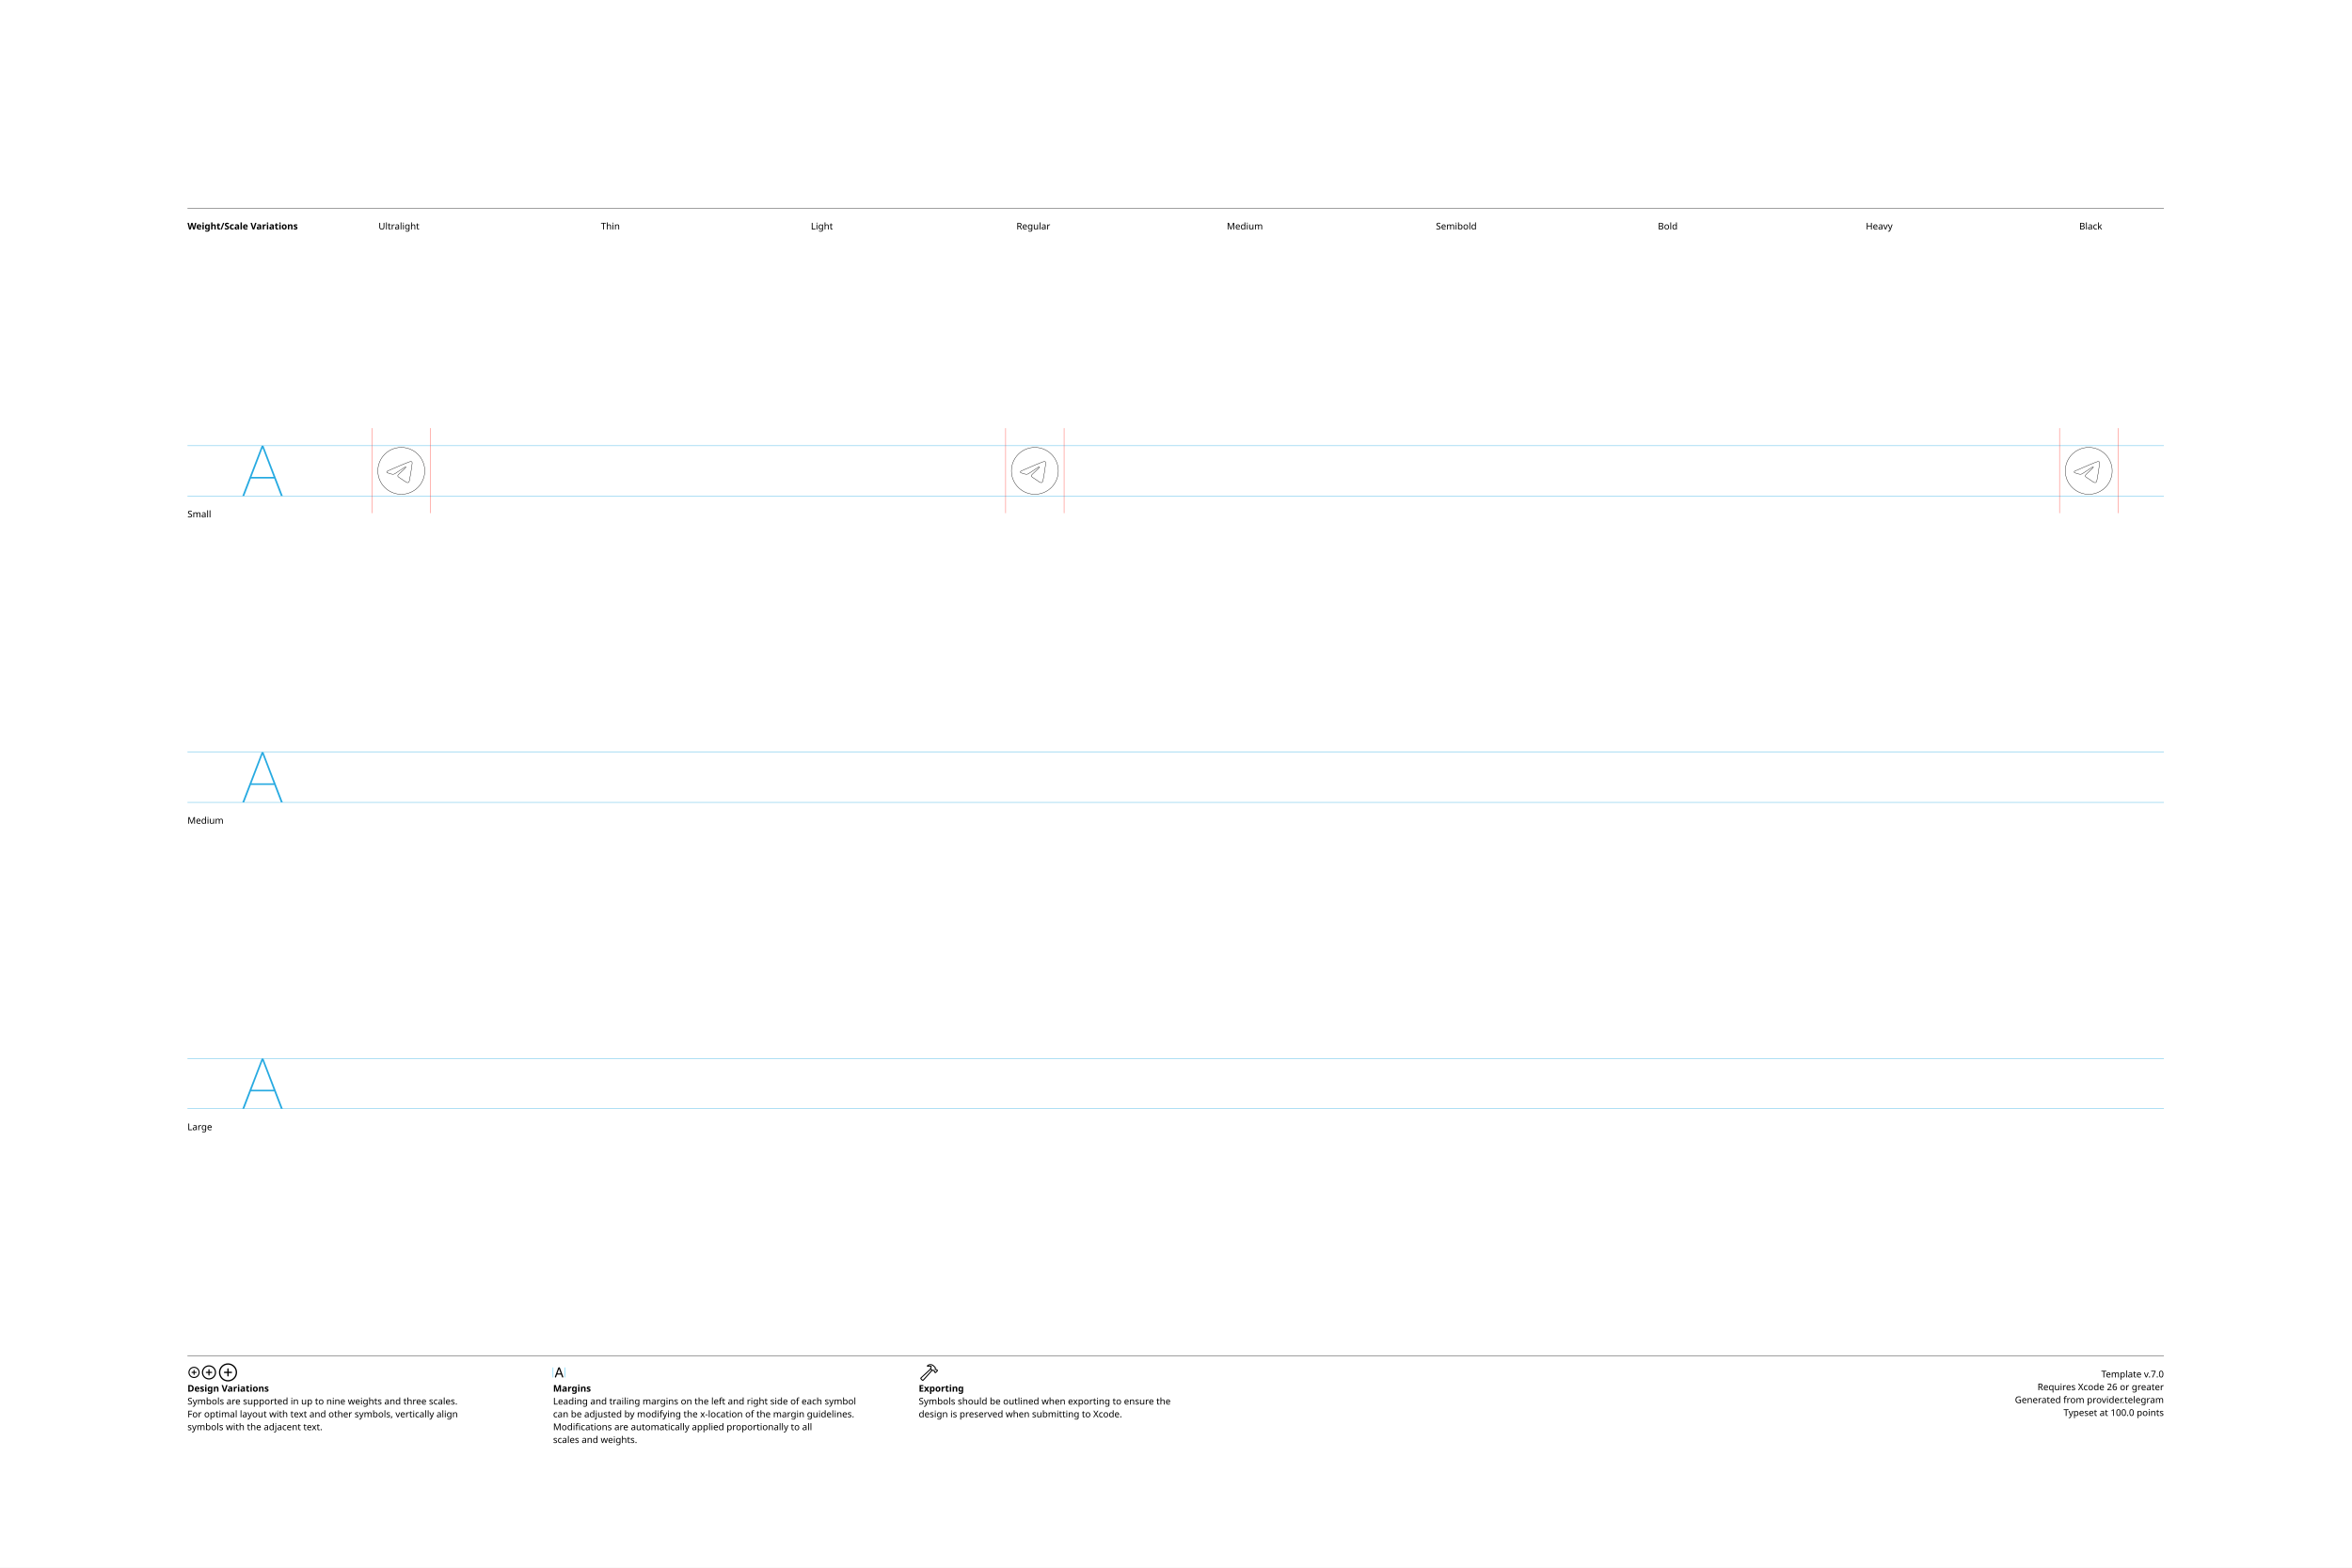
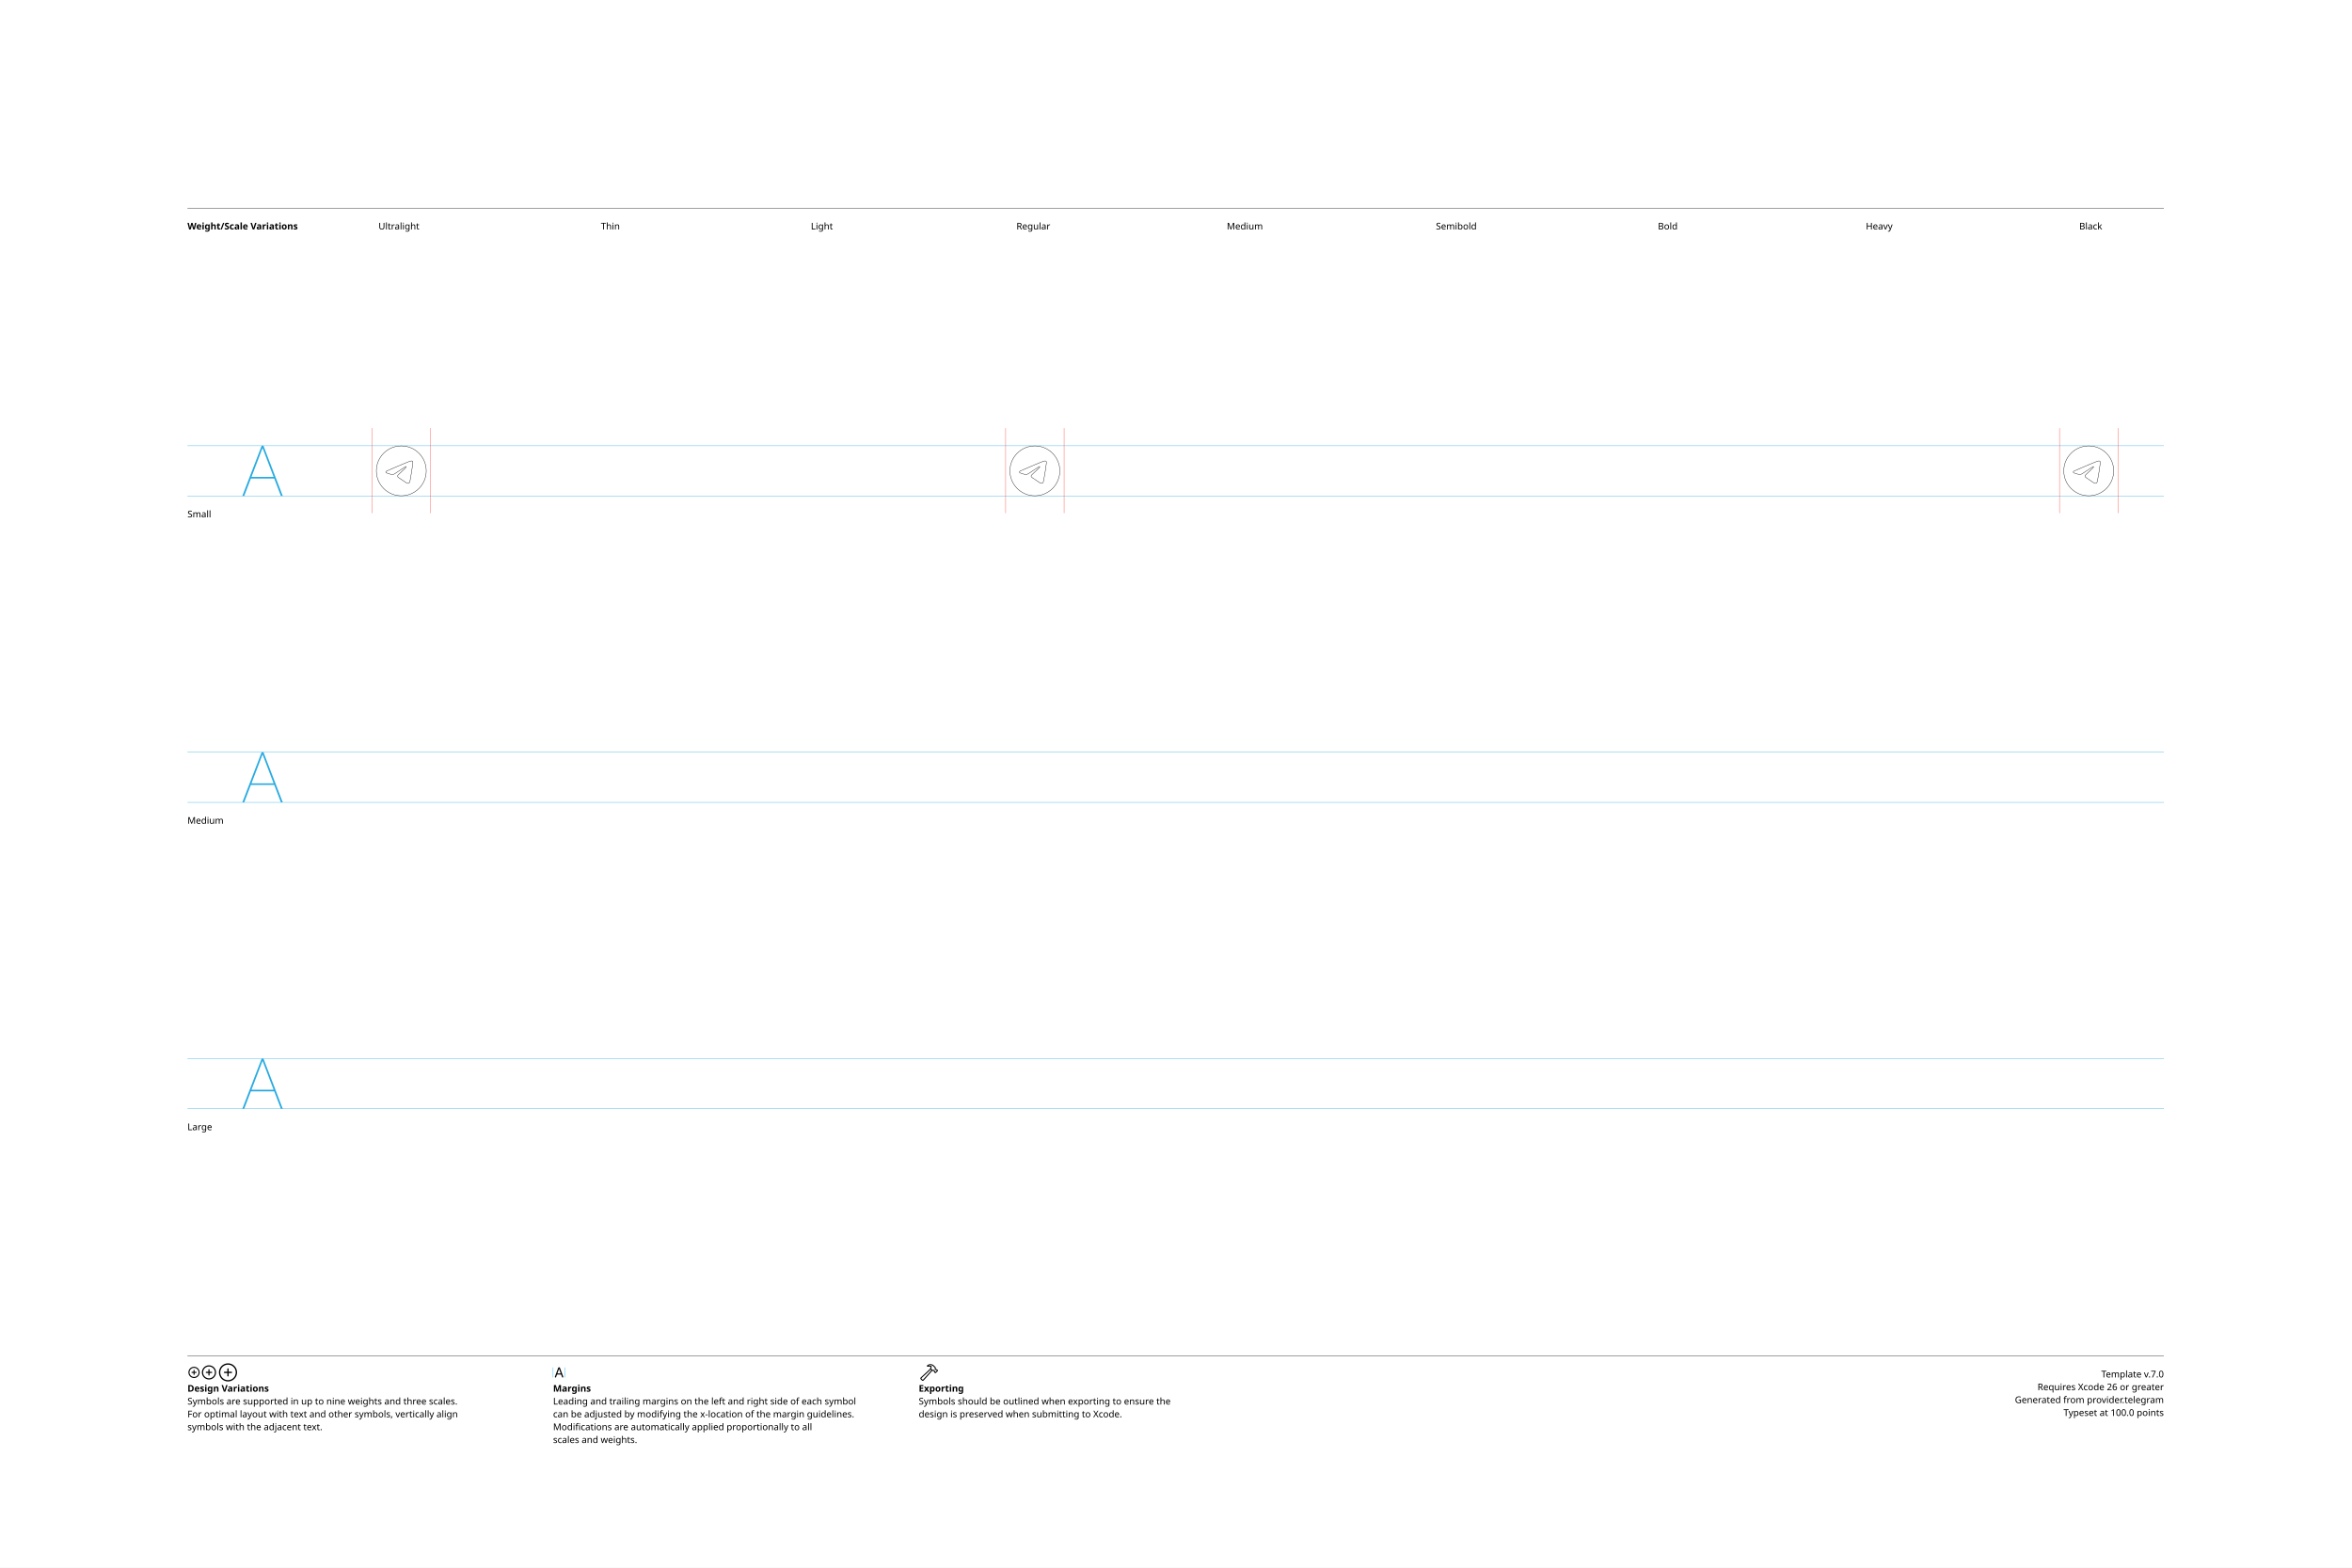
<svg xmlns="http://www.w3.org/2000/svg" version="1.1" viewBox="0 0 3300 2200">
  <style>.defaults {-sfsymbols-variable-value-mode:color;-sfsymbols-draw-reverses-motion-groups:false}

.monochrome-0 {-sfsymbols-motion-group:0}

.multicolor-0:tintColor {-sfsymbols-motion-group:0}

.hierarchical-0:primary {-sfsymbols-motion-group:0}

.SFSymbolsPreviewWireframe {fill:none;opacity:1.0;stroke:black;stroke-width:0.5}
</style>
  <g id="Notes">
    <rect height="2200" id="artboard" style="fill:white;opacity:1" width="3300" x="0" y="0" />
    <line style="fill:none;stroke:black;opacity:1;stroke-width:0.5;" x1="263" x2="3036" y1="292" y2="292" />
    <text style="stroke:none;fill:black;font-family:sans-serif;font-size:13;font-weight:bold;" transform="matrix(1 0 0 1 263 322)">Weight/Scale Variations</text>
    <text style="stroke:none;fill:black;font-family:sans-serif;font-size:13;text-anchor:middle;" transform="matrix(1 0 0 1 559.711 322)">Ultralight</text>
    <text style="stroke:none;fill:black;font-family:sans-serif;font-size:13;text-anchor:middle;" transform="matrix(1 0 0 1 856.422 322)">Thin</text>
    <text style="stroke:none;fill:black;font-family:sans-serif;font-size:13;text-anchor:middle;" transform="matrix(1 0 0 1 1153.13 322)">Light</text>
    <text style="stroke:none;fill:black;font-family:sans-serif;font-size:13;text-anchor:middle;" transform="matrix(1 0 0 1 1449.84 322)">Regular</text>
    <text style="stroke:none;fill:black;font-family:sans-serif;font-size:13;text-anchor:middle;" transform="matrix(1 0 0 1 1746.56 322)">Medium</text>
    <text style="stroke:none;fill:black;font-family:sans-serif;font-size:13;text-anchor:middle;" transform="matrix(1 0 0 1 2043.27 322)">Semibold</text>
    <text style="stroke:none;fill:black;font-family:sans-serif;font-size:13;text-anchor:middle;" transform="matrix(1 0 0 1 2339.98 322)">Bold</text>
    <text style="stroke:none;fill:black;font-family:sans-serif;font-size:13;text-anchor:middle;" transform="matrix(1 0 0 1 2636.69 322)">Heavy</text>
    <text style="stroke:none;fill:black;font-family:sans-serif;font-size:13;text-anchor:middle;" transform="matrix(1 0 0 1 2933.4 322)">Black</text>
    <line style="fill:none;stroke:black;opacity:1;stroke-width:0.5;" x1="263" x2="3036" y1="1903" y2="1903" />
    <g transform="matrix(0.2 0 0 0.2 263 1933)">
      <path d="m46.24 4.15c21.777 0 39.453-17.627 39.453-39.404s-17.676-39.404-39.453-39.404c-21.729 0-39.404 17.627-39.404 39.404s17.676 39.404 39.404 39.404Zm0-7.422c-17.676 0-31.934-14.307-31.934-31.982s14.258-31.982 31.934-31.982 31.982 14.307 31.982 31.982-14.307 31.982-31.982 31.982Zm3.613-17.773v-28.467c0-2.246-1.465-3.76-3.711-3.76-2.148 0-3.613 1.514-3.613 3.76v28.467c0 2.197 1.465 3.711 3.613 3.711 2.246 0 3.711-1.514 3.711-3.711Zm-17.822-10.596h28.418c2.197 0 3.711-1.465 3.711-3.613 0-2.197-1.514-3.711-3.711-3.711h-28.418c-2.246 0-3.76 1.514-3.76 3.711 0 2.148 1.514 3.613 3.76 3.613Z" />
    </g>
    <g transform="matrix(0.2 0 0 0.2 281.506 1933)">
      <path d="m58.545 14.551c27.49 0 49.805-22.314 49.805-49.805s-22.314-49.805-49.805-49.805-49.805 22.314-49.805 49.805 22.314 49.805 49.805 49.805Zm0-8.301c-22.949 0-41.504-18.555-41.504-41.504s18.555-41.504 41.504-41.504 41.504 18.555 41.504 41.504-18.555 41.504-41.504 41.504Zm4.053-23.096v-36.914c0-2.49-1.709-4.199-4.15-4.199-2.393 0-4.053 1.709-4.053 4.199v36.914c0 2.441 1.66 4.15 4.053 4.15 2.441 0 4.15-1.66 4.15-4.15Zm-22.559-14.404h36.963c2.441 0 4.15-1.611 4.15-4.004 0-2.441-1.709-4.15-4.15-4.15h-36.963c-2.49 0-4.15 1.709-4.15 4.15 0 2.393 1.66 4.004 4.15 4.004Z" />
    </g>
    <g transform="matrix(0.2 0 0 0.2 304.924 1933)">
      <path d="m74.853 28.32c35.107 0 63.623-28.467 63.623-63.574s-28.516-63.623-63.623-63.623-63.574 28.516-63.574 63.623 28.467 63.574 63.574 63.574Zm0-9.082c-30.127 0-54.492-24.365-54.492-54.492s24.365-54.492 54.492-54.492 54.492 24.365 54.492 54.492-24.365 54.492-54.492 54.492Zm4.443-30.322v-48.486c0-2.734-1.855-4.639-4.541-4.639-2.588 0-4.443 1.904-4.443 4.639v48.486c0 2.686 1.855 4.59 4.443 4.59 2.686 0 4.541-1.855 4.541-4.59Zm-28.711-19.775h48.486c2.686 0 4.59-1.807 4.59-4.395 0-2.734-1.855-4.59-4.59-4.59h-48.486c-2.734 0-4.59 1.855-4.59 4.59 0 2.588 1.855 4.395 4.59 4.395Z" />
    </g>
    <text style="stroke:none;fill:black;font-family:sans-serif;font-size:13;font-weight:bold;" transform="matrix(1 0 0 1 263 1953)">Design Variations</text>
    <text style="stroke:none;fill:black;font-family:sans-serif;font-size:13;" transform="matrix(1 0 0 1 263 1971)">Symbols are supported in up to nine weights and three scales.</text>
    <text style="stroke:none;fill:black;font-family:sans-serif;font-size:13;" transform="matrix(1 0 0 1 263 1989)">For optimal layout with text and other symbols, vertically align</text>
    <text style="stroke:none;fill:black;font-family:sans-serif;font-size:13;" transform="matrix(1 0 0 1 263 2007)">symbols with the adjacent text.</text>
    <line style="fill:none;stroke:#00AEEF;stroke-width:0.5;opacity:1.0;" x1="776" x2="776" y1="1919" y2="1933" />
    <g transform="matrix(0.2 0 0 0.2 776 1933)">
      <path d="m16.553 0.781c2.588 0 3.857-0.977 4.785-3.711l20.557-57.52h0.244l20.605 57.52c0.928 2.734 2.197 3.711 4.736 3.711 2.588 0 4.248-1.562 4.248-4.004 0-0.83-0.146-1.611-0.537-2.637l-22.9-60.986c-1.123-2.979-3.125-4.492-6.25-4.492-3.027 0-5.078 1.465-6.152 4.443l-22.9 61.084c-0.391 1.025-0.537 1.807-0.537 2.637 0 2.441 1.562 3.955 4.102 3.955Zm10.205-20.947h30.664c2.002 0 3.662-1.66 3.662-3.662 0-2.051-1.66-3.662-3.662-3.662h-30.664c-2.002 0-3.662 1.611-3.662 3.662 0 2.002 1.66 3.662 3.662 3.662Z" />
    </g>
    <line style="fill:none;stroke:#00AEEF;stroke-width:0.5;opacity:1.0;" x1="792.836" x2="792.836" y1="1919" y2="1933" />
    <text style="stroke:none;fill:black;font-family:sans-serif;font-size:13;font-weight:bold;" transform="matrix(1 0 0 1 776 1953)">Margins</text>
    <text style="stroke:none;fill:black;font-family:sans-serif;font-size:13;" transform="matrix(1 0 0 1 776 1971)">Leading and trailing margins on the left and right side of each symbol</text>
    <text style="stroke:none;fill:black;font-family:sans-serif;font-size:13;" transform="matrix(1 0 0 1 776 1989)">can be adjusted by modifying the x-location of the margin guidelines.</text>
    <text style="stroke:none;fill:black;font-family:sans-serif;font-size:13;" transform="matrix(1 0 0 1 776 2007)">Modifications are automatically applied proportionally to all</text>
    <text style="stroke:none;fill:black;font-family:sans-serif;font-size:13;" transform="matrix(1 0 0 1 776 2025)">scales and weights.</text>
    <g transform="matrix(0.2 0 0 0.2 1289 1933)">
      <path d="m14.209 13.135 7.861 7.861c4.297 4.395 9.326 4.102 13.867-1.025l60.693-68.213-4.883-4.883-60.254 67.676c-1.807 1.953-3.467 2.441-5.811 0.098l-5.176-5.127c-2.295-2.295-1.807-3.955 0.195-5.811l67.481-62.158-4.883-4.834-68.066 62.598c-4.98 4.59-5.322 9.473-1.025 13.818Zm44.873-97.461c-2.051 2.002-2.246 4.883-1.074 6.787 1.123 1.807 3.467 3.027 6.592 2.246 5.859-1.66 12.598-2.393 18.896 0.928l-2.686 7.129c-1.611 4.004-0.732 6.885 1.709 9.424l10.254 10.303c2.344 2.393 4.541 2.441 7.08 1.953l4.443-0.732 2.588 2.539-0.195 2.246c-0.098 2.295 0.537 4.297 2.783 6.494l3.369 3.32c2.295 2.295 5.518 2.49 7.812 0.195l12.988-13.037c2.295-2.344 2.148-5.371-0.195-7.666l-3.418-3.418c-2.197-2.197-4.053-3.027-6.348-2.881l-2.344 0.244-2.441-2.441 1.025-4.688c0.635-2.734-0.244-4.98-2.881-7.617l-11.279-11.182c-12.94-12.842-35.596-11.035-46.68-0.146Zm7.08 2.051c8.789-6.396 25.977-5.664 33.691 1.953l12.305 12.207c1.025 1.025 1.221 1.807 0.928 3.32l-1.465 6.641 6.738 6.689 4.395-0.244c1.123-0.049 1.514 0.049 2.344 0.879l2.539 2.49-10.84 10.84-2.49-2.49c-0.83-0.879-0.977-1.221-0.928-2.393l0.293-4.346-6.689-6.738-6.836 1.172c-1.416 0.293-2.051 0.195-3.174-0.879l-8.936-8.887c-1.074-1.025-1.172-1.709-0.488-3.369l4.59-11.475c-6.104-6.348-17.041-7.52-25.586-4.59-0.684 0.244-0.928-0.391-0.391-0.781Z" />
    </g>
    <text style="stroke:none;fill:black;font-family:sans-serif;font-size:13;font-weight:bold;" transform="matrix(1 0 0 1 1289 1953)">Exporting</text>
    <text style="stroke:none;fill:black;font-family:sans-serif;font-size:13;" transform="matrix(1 0 0 1 1289 1971)">Symbols should be outlined when exporting to ensure the</text>
    <text style="stroke:none;fill:black;font-family:sans-serif;font-size:13;" transform="matrix(1 0 0 1 1289 1989)">design is preserved when submitting to Xcode.</text>
    <text id="template-version" style="stroke:none;fill:black;font-family:sans-serif;font-size:13;text-anchor:end;" transform="matrix(1 0 0 1 3036 1933)">Template v.7.0</text>
    <text style="stroke:none;fill:black;font-family:sans-serif;font-size:13;text-anchor:end;" transform="matrix(1 0 0 1 3036 1951)">Requires Xcode 26 or greater</text>
    <text id="descriptive-name" style="stroke:none;fill:black;font-family:sans-serif;font-size:13;text-anchor:end;" transform="matrix(1 0 0 1 3036 1969)">Generated from provider.telegram</text>
    <text style="stroke:none;fill:black;font-family:sans-serif;font-size:13;text-anchor:end;" transform="matrix(1 0 0 1 3036 1987)">Typeset at 100.0 points</text>
    <text style="stroke:none;fill:black;font-family:sans-serif;font-size:13;" transform="matrix(1 0 0 1 263 726)">Small</text>
    <text style="stroke:none;fill:black;font-family:sans-serif;font-size:13;" transform="matrix(1 0 0 1 263 1156)">Medium</text>
    <text style="stroke:none;fill:black;font-family:sans-serif;font-size:13;" transform="matrix(1 0 0 1 263 1586)">Large</text>
  </g>
  <g id="Guides">
    <g id="H-reference" style="fill:#27AAE1;stroke:none;" transform="matrix(1 0 0 1 339 696)">
      <path d="M0.994 0L3.638 0L29.328-67.132L30.03-67.132L30.03-70.459L28.123-70.459ZM11.688-24.48L46.981-24.48L46.231-26.729L12.438-26.729ZM55.12 0L57.764 0L30.638-70.459L29.433-70.459L29.433-67.132Z" />
    </g>
    <line id="Baseline-S" style="fill:none;stroke:#27AAE1;opacity:1;stroke-width:0.5;" x1="263" x2="3036" y1="696" y2="696" />
    <line id="Capline-S" style="fill:none;stroke:#27AAE1;opacity:1;stroke-width:0.5;" x1="263" x2="3036" y1="625.541" y2="625.541" />
    <g id="H-reference" style="fill:#27AAE1;stroke:none;" transform="matrix(1 0 0 1 339 1126)">
      <path d="M0.994 0L3.638 0L29.328-67.132L30.03-67.132L30.03-70.459L28.123-70.459ZM11.688-24.48L46.981-24.48L46.231-26.729L12.438-26.729ZM55.12 0L57.764 0L30.638-70.459L29.433-70.459L29.433-67.132Z" />
    </g>
    <line id="Baseline-M" style="fill:none;stroke:#27AAE1;opacity:1;stroke-width:0.5;" x1="263" x2="3036" y1="1126" y2="1126" />
    <line id="Capline-M" style="fill:none;stroke:#27AAE1;opacity:1;stroke-width:0.5;" x1="263" x2="3036" y1="1055.54" y2="1055.54" />
    <g id="H-reference" style="fill:#27AAE1;stroke:none;" transform="matrix(1 0 0 1 339 1556)">
      <path d="M0.994 0L3.638 0L29.328-67.132L30.03-67.132L30.03-70.459L28.123-70.459ZM11.688-24.48L46.981-24.48L46.231-26.729L12.438-26.729ZM55.12 0L57.764 0L30.638-70.459L29.433-70.459L29.433-67.132Z" />
    </g>
    <line id="Baseline-L" style="fill:none;stroke:#27AAE1;opacity:1;stroke-width:0.5;" x1="263" x2="3036" y1="1556" y2="1556" />
    <line id="Capline-L" style="fill:none;stroke:#27AAE1;opacity:1;stroke-width:0.5;" x1="263" x2="3036" y1="1485.54" y2="1485.54" />
    <line id="left-margin-Ultralight-S" style="fill:none;stroke:#FF3B30;stroke-width:0.5;opacity:1.0;" x1="522.047" x2="522.047" y1="600.785" y2="720.121" />
    <line id="right-margin-Ultralight-S" style="fill:none;stroke:#FF3B30;stroke-width:0.5;opacity:1.0;" x1="604.047" x2="604.047" y1="600.785" y2="720.121" />
    <line id="left-margin-Regular-S" style="fill:none;stroke:#FF3B30;stroke-width:0.5;opacity:1.0;" x1="1410.980" x2="1410.980" y1="600.785" y2="720.121" />
    <line id="right-margin-Regular-S" style="fill:none;stroke:#FF3B30;stroke-width:0.5;opacity:1.0;" x1="1492.980" x2="1492.980" y1="600.785" y2="720.121" />
    <line id="left-margin-Black-S" style="fill:none;stroke:#FF3B30;stroke-width:0.5;opacity:1.0;" x1="2889.630" x2="2889.630" y1="600.785" y2="720.121" />
    <line id="right-margin-Black-S" style="fill:none;stroke:#FF3B30;stroke-width:0.5;opacity:1.0;" x1="2971.630" x2="2971.630" y1="600.785" y2="720.121" />
  </g>
  <g id="Symbols">
    <g id="Ultralight-S" transform="matrix(1 0 0 1 522.047 696)">
-       <path class="monochrome-0 multicolor-0:tintColor hierarchical-0:primary SFSymbolsPreviewWireframe" d="M 40.846 -68.129 A 32.9 32.9 0 0 0 8.1 -35.23 a 32.9 32.9 0 0 0 32.9 32.9 32.9 32.9 0 0 0 32.9 -32.9 A 32.9 32.9 0 0 0 41 -68.129 a 32.9 32.9 0 0 0 -0.153 0 z m 13.604 19.806 c 0.274 -0.005 0.88 0.063 1.275 0.384 a 1.387 1.387 0 0 1 0.469 0.891 c 0.044 0.255 0.099 0.839 0.055 1.294 -0.493 5.204 -2.638 17.826 -3.729 23.652 -0.461 2.467 -1.368 3.293 -2.248 3.372 -1.908 0.178 -3.358 -1.261 -5.209 -2.473 -2.895 -1.9 -4.532 -3.082 -7.342 -4.935 -3.249 -2.139 -1.143 -3.317 0.707 -5.237 0.485 -0.504 8.902 -8.162 9.067 -8.856 0.019 -0.088 0.038 -0.411 -0.153 -0.581 s -0.477 -0.112 -0.683 -0.066 c -0.291 0.066 -4.916 3.126 -13.876 9.171 -1.316 0.905 -2.503 1.343 -3.57 1.316 -1.173 -0.022 -3.433 -0.661 -5.113 -1.206 -2.062 -0.672 -3.699 -1.025 -3.556 -2.163 0.074 -0.592 0.891 -1.198 2.448 -1.818 9.59 -4.178 15.984 -6.934 19.186 -8.263 9.135 -3.8 11.035 -4.461 12.272 -4.483 z" />
+       <path class="monochrome-0 multicolor-0:tintColor hierarchical-0:primary SFSymbolsPreviewWireframe" d="M40.837 -70.229C21.571 -70.14 6 -54.496 6 -35.23C6 -35.23 6 -35.23 6 -35.229C6 -15.9 21.67 -0.23 41 -0.23C50.283 -0.23 59.185 -3.917 65.749 -10.481C72.312 -17.045 76 -25.947 76 -35.229C76 -54.559 60.33 -70.229 41 -70.229C40.973 -70.229 40.946 -70.23 40.918 -70.23C40.891 -70.23 40.864 -70.229 40.837 -70.229ZM55.309 -49.159C55.319 -49.16 55.33 -49.16 55.342 -49.16C55.646 -49.16 56.26 -49.08 56.665 -48.751C56.944 -48.509 57.122 -48.171 57.164 -47.803C57.199 -47.603 57.24 -47.21 57.24 -46.823C57.24 -46.688 57.235 -46.552 57.222 -46.427C56.697 -40.891 54.417 -27.462 53.256 -21.264C52.766 -18.639 51.8 -17.762 50.864 -17.677C50.748 -17.666 50.634 -17.661 50.522 -17.661C48.657 -17.661 47.179 -19.092 45.322 -20.308C42.242 -22.329 40.501 -23.586 37.511 -25.558C36.204 -26.419 35.712 -27.133 35.712 -27.8C35.712 -28.895 37.04 -29.86 38.264 -31.129C38.78 -31.665 47.734 -39.812 47.909 -40.55C47.915 -40.578 47.922 -40.629 47.922 -40.691C47.922 -40.836 47.889 -41.042 47.746 -41.168C47.642 -41.26 47.512 -41.289 47.381 -41.289C47.255 -41.289 47.127 -41.262 47.02 -41.238C46.711 -41.168 41.79 -37.913 32.259 -31.482C30.9 -30.548 29.67 -30.08 28.562 -30.08C28.528 -30.08 28.495 -30.081 28.461 -30.082C27.213 -30.105 24.81 -30.785 23.022 -31.365C20.918 -32.05 19.23 -32.425 19.23 -33.523C19.23 -33.569 19.233 -33.617 19.239 -33.666C19.318 -34.296 20.187 -34.941 21.843 -35.6C32.046 -40.045 38.848 -42.976 42.254 -44.391C51.972 -48.433 53.994 -49.136 55.309 -49.16L55.309 -49.159Z" />
    </g>
    <g id="Regular-S" transform="matrix(1 0 0 1 1410.98 696)">
-       <path class="monochrome-0 multicolor-0:tintColor hierarchical-0:primary SFSymbolsPreviewWireframe" d="M 40.846 -68.129 A 32.9 32.9 0 0 0 8.1 -35.23 a 32.9 32.9 0 0 0 32.9 32.9 32.9 32.9 0 0 0 32.9 -32.9 A 32.9 32.9 0 0 0 41 -68.129 a 32.9 32.9 0 0 0 -0.153 0 z m 13.604 19.806 c 0.274 -0.005 0.88 0.063 1.275 0.384 a 1.387 1.387 0 0 1 0.469 0.891 c 0.044 0.255 0.099 0.839 0.055 1.294 -0.493 5.204 -2.638 17.826 -3.729 23.652 -0.461 2.467 -1.368 3.293 -2.248 3.372 -1.908 0.178 -3.358 -1.261 -5.209 -2.473 -2.895 -1.9 -4.532 -3.082 -7.342 -4.935 -3.249 -2.139 -1.143 -3.317 0.707 -5.237 0.485 -0.504 8.902 -8.162 9.067 -8.856 0.019 -0.088 0.038 -0.411 -0.153 -0.581 s -0.477 -0.112 -0.683 -0.066 c -0.291 0.066 -4.916 3.126 -13.876 9.171 -1.316 0.905 -2.503 1.343 -3.57 1.316 -1.173 -0.022 -3.433 -0.661 -5.113 -1.206 -2.062 -0.672 -3.699 -1.025 -3.556 -2.163 0.074 -0.592 0.891 -1.198 2.448 -1.818 9.59 -4.178 15.984 -6.934 19.186 -8.263 9.135 -3.8 11.035 -4.461 12.272 -4.483 z" />
+       <path class="monochrome-0 multicolor-0:tintColor hierarchical-0:primary SFSymbolsPreviewWireframe" d="M40.837 -70.229C21.571 -70.14 6 -54.496 6 -35.23C6 -35.23 6 -35.23 6 -35.229C6 -15.9 21.67 -0.23 41 -0.23C50.283 -0.23 59.185 -3.917 65.749 -10.481C72.312 -17.045 76 -25.947 76 -35.229C76 -54.559 60.33 -70.229 41 -70.229C40.973 -70.229 40.946 -70.23 40.918 -70.23C40.891 -70.23 40.864 -70.229 40.837 -70.229ZM55.309 -49.159C55.319 -49.16 55.33 -49.16 55.342 -49.16C55.646 -49.16 56.26 -49.08 56.665 -48.751C56.944 -48.509 57.122 -48.171 57.164 -47.803C57.199 -47.603 57.24 -47.21 57.24 -46.823C57.24 -46.688 57.235 -46.552 57.222 -46.427C56.697 -40.891 54.417 -27.462 53.256 -21.264C52.766 -18.639 51.8 -17.762 50.864 -17.677C50.748 -17.666 50.634 -17.661 50.522 -17.661C48.657 -17.661 47.179 -19.092 45.322 -20.308C42.242 -22.329 40.501 -23.586 37.511 -25.558C36.204 -26.419 35.712 -27.133 35.712 -27.8C35.712 -28.895 37.04 -29.86 38.264 -31.129C38.78 -31.665 47.734 -39.812 47.909 -40.55C47.915 -40.578 47.922 -40.629 47.922 -40.691C47.922 -40.836 47.889 -41.042 47.746 -41.168C47.642 -41.26 47.512 -41.289 47.381 -41.289C47.255 -41.289 47.127 -41.262 47.02 -41.238C46.711 -41.168 41.79 -37.913 32.259 -31.482C30.9 -30.548 29.67 -30.08 28.562 -30.08C28.528 -30.08 28.495 -30.081 28.461 -30.082C27.213 -30.105 24.81 -30.785 23.022 -31.365C20.918 -32.05 19.23 -32.425 19.23 -33.523C19.23 -33.569 19.233 -33.617 19.239 -33.666C19.318 -34.296 20.187 -34.941 21.843 -35.6C32.046 -40.045 38.848 -42.976 42.254 -44.391C51.972 -48.433 53.994 -49.136 55.309 -49.16L55.309 -49.159Z" />
    </g>
    <g id="Black-S" transform="matrix(1 0 0 1 2889.63 696)">
-       <path class="monochrome-0 multicolor-0:tintColor hierarchical-0:primary SFSymbolsPreviewWireframe" d="M 40.846 -68.129 A 32.9 32.9 0 0 0 8.1 -35.23 a 32.9 32.9 0 0 0 32.9 32.9 32.9 32.9 0 0 0 32.9 -32.9 A 32.9 32.9 0 0 0 41 -68.129 a 32.9 32.9 0 0 0 -0.153 0 z m 13.604 19.806 c 0.274 -0.005 0.88 0.063 1.275 0.384 a 1.387 1.387 0 0 1 0.469 0.891 c 0.044 0.255 0.099 0.839 0.055 1.294 -0.493 5.204 -2.638 17.826 -3.729 23.652 -0.461 2.467 -1.368 3.293 -2.248 3.372 -1.908 0.178 -3.358 -1.261 -5.209 -2.473 -2.895 -1.9 -4.532 -3.082 -7.342 -4.935 -3.249 -2.139 -1.143 -3.317 0.707 -5.237 0.485 -0.504 8.902 -8.162 9.067 -8.856 0.019 -0.088 0.038 -0.411 -0.153 -0.581 s -0.477 -0.112 -0.683 -0.066 c -0.291 0.066 -4.916 3.126 -13.876 9.171 -1.316 0.905 -2.503 1.343 -3.57 1.316 -1.173 -0.022 -3.433 -0.661 -5.113 -1.206 -2.062 -0.672 -3.699 -1.025 -3.556 -2.163 0.074 -0.592 0.891 -1.198 2.448 -1.818 9.59 -4.178 15.984 -6.934 19.186 -8.263 9.135 -3.8 11.035 -4.461 12.272 -4.483 z" />
+       <path class="monochrome-0 multicolor-0:tintColor hierarchical-0:primary SFSymbolsPreviewWireframe" d="M40.837 -70.229C21.571 -70.14 6 -54.496 6 -35.23C6 -35.23 6 -35.23 6 -35.229C6 -15.9 21.67 -0.23 41 -0.23C50.283 -0.23 59.185 -3.917 65.749 -10.481C72.312 -17.045 76 -25.947 76 -35.229C76 -54.559 60.33 -70.229 41 -70.229C40.973 -70.229 40.946 -70.23 40.918 -70.23C40.891 -70.23 40.864 -70.229 40.837 -70.229ZM55.309 -49.159C55.319 -49.16 55.33 -49.16 55.342 -49.16C55.646 -49.16 56.26 -49.08 56.665 -48.751C56.944 -48.509 57.122 -48.171 57.164 -47.803C57.199 -47.603 57.24 -47.21 57.24 -46.823C57.24 -46.688 57.235 -46.552 57.222 -46.427C56.697 -40.891 54.417 -27.462 53.256 -21.264C52.766 -18.639 51.8 -17.762 50.864 -17.677C50.748 -17.666 50.634 -17.661 50.522 -17.661C48.657 -17.661 47.179 -19.092 45.322 -20.308C42.242 -22.329 40.501 -23.586 37.511 -25.558C36.204 -26.419 35.712 -27.133 35.712 -27.8C35.712 -28.895 37.04 -29.86 38.264 -31.129C38.78 -31.665 47.734 -39.812 47.909 -40.55C47.915 -40.578 47.922 -40.629 47.922 -40.691C47.922 -40.836 47.889 -41.042 47.746 -41.168C47.642 -41.26 47.512 -41.289 47.381 -41.289C47.255 -41.289 47.127 -41.262 47.02 -41.238C46.711 -41.168 41.79 -37.913 32.259 -31.482C30.9 -30.548 29.67 -30.08 28.562 -30.08C28.528 -30.08 28.495 -30.081 28.461 -30.082C27.213 -30.105 24.81 -30.785 23.022 -31.365C20.918 -32.05 19.23 -32.425 19.23 -33.523C19.23 -33.569 19.233 -33.617 19.239 -33.666C19.318 -34.296 20.187 -34.941 21.843 -35.6C32.046 -40.045 38.848 -42.976 42.254 -44.391C51.972 -48.433 53.994 -49.136 55.309 -49.16L55.309 -49.159Z" />
    </g>
  </g>
</svg>
